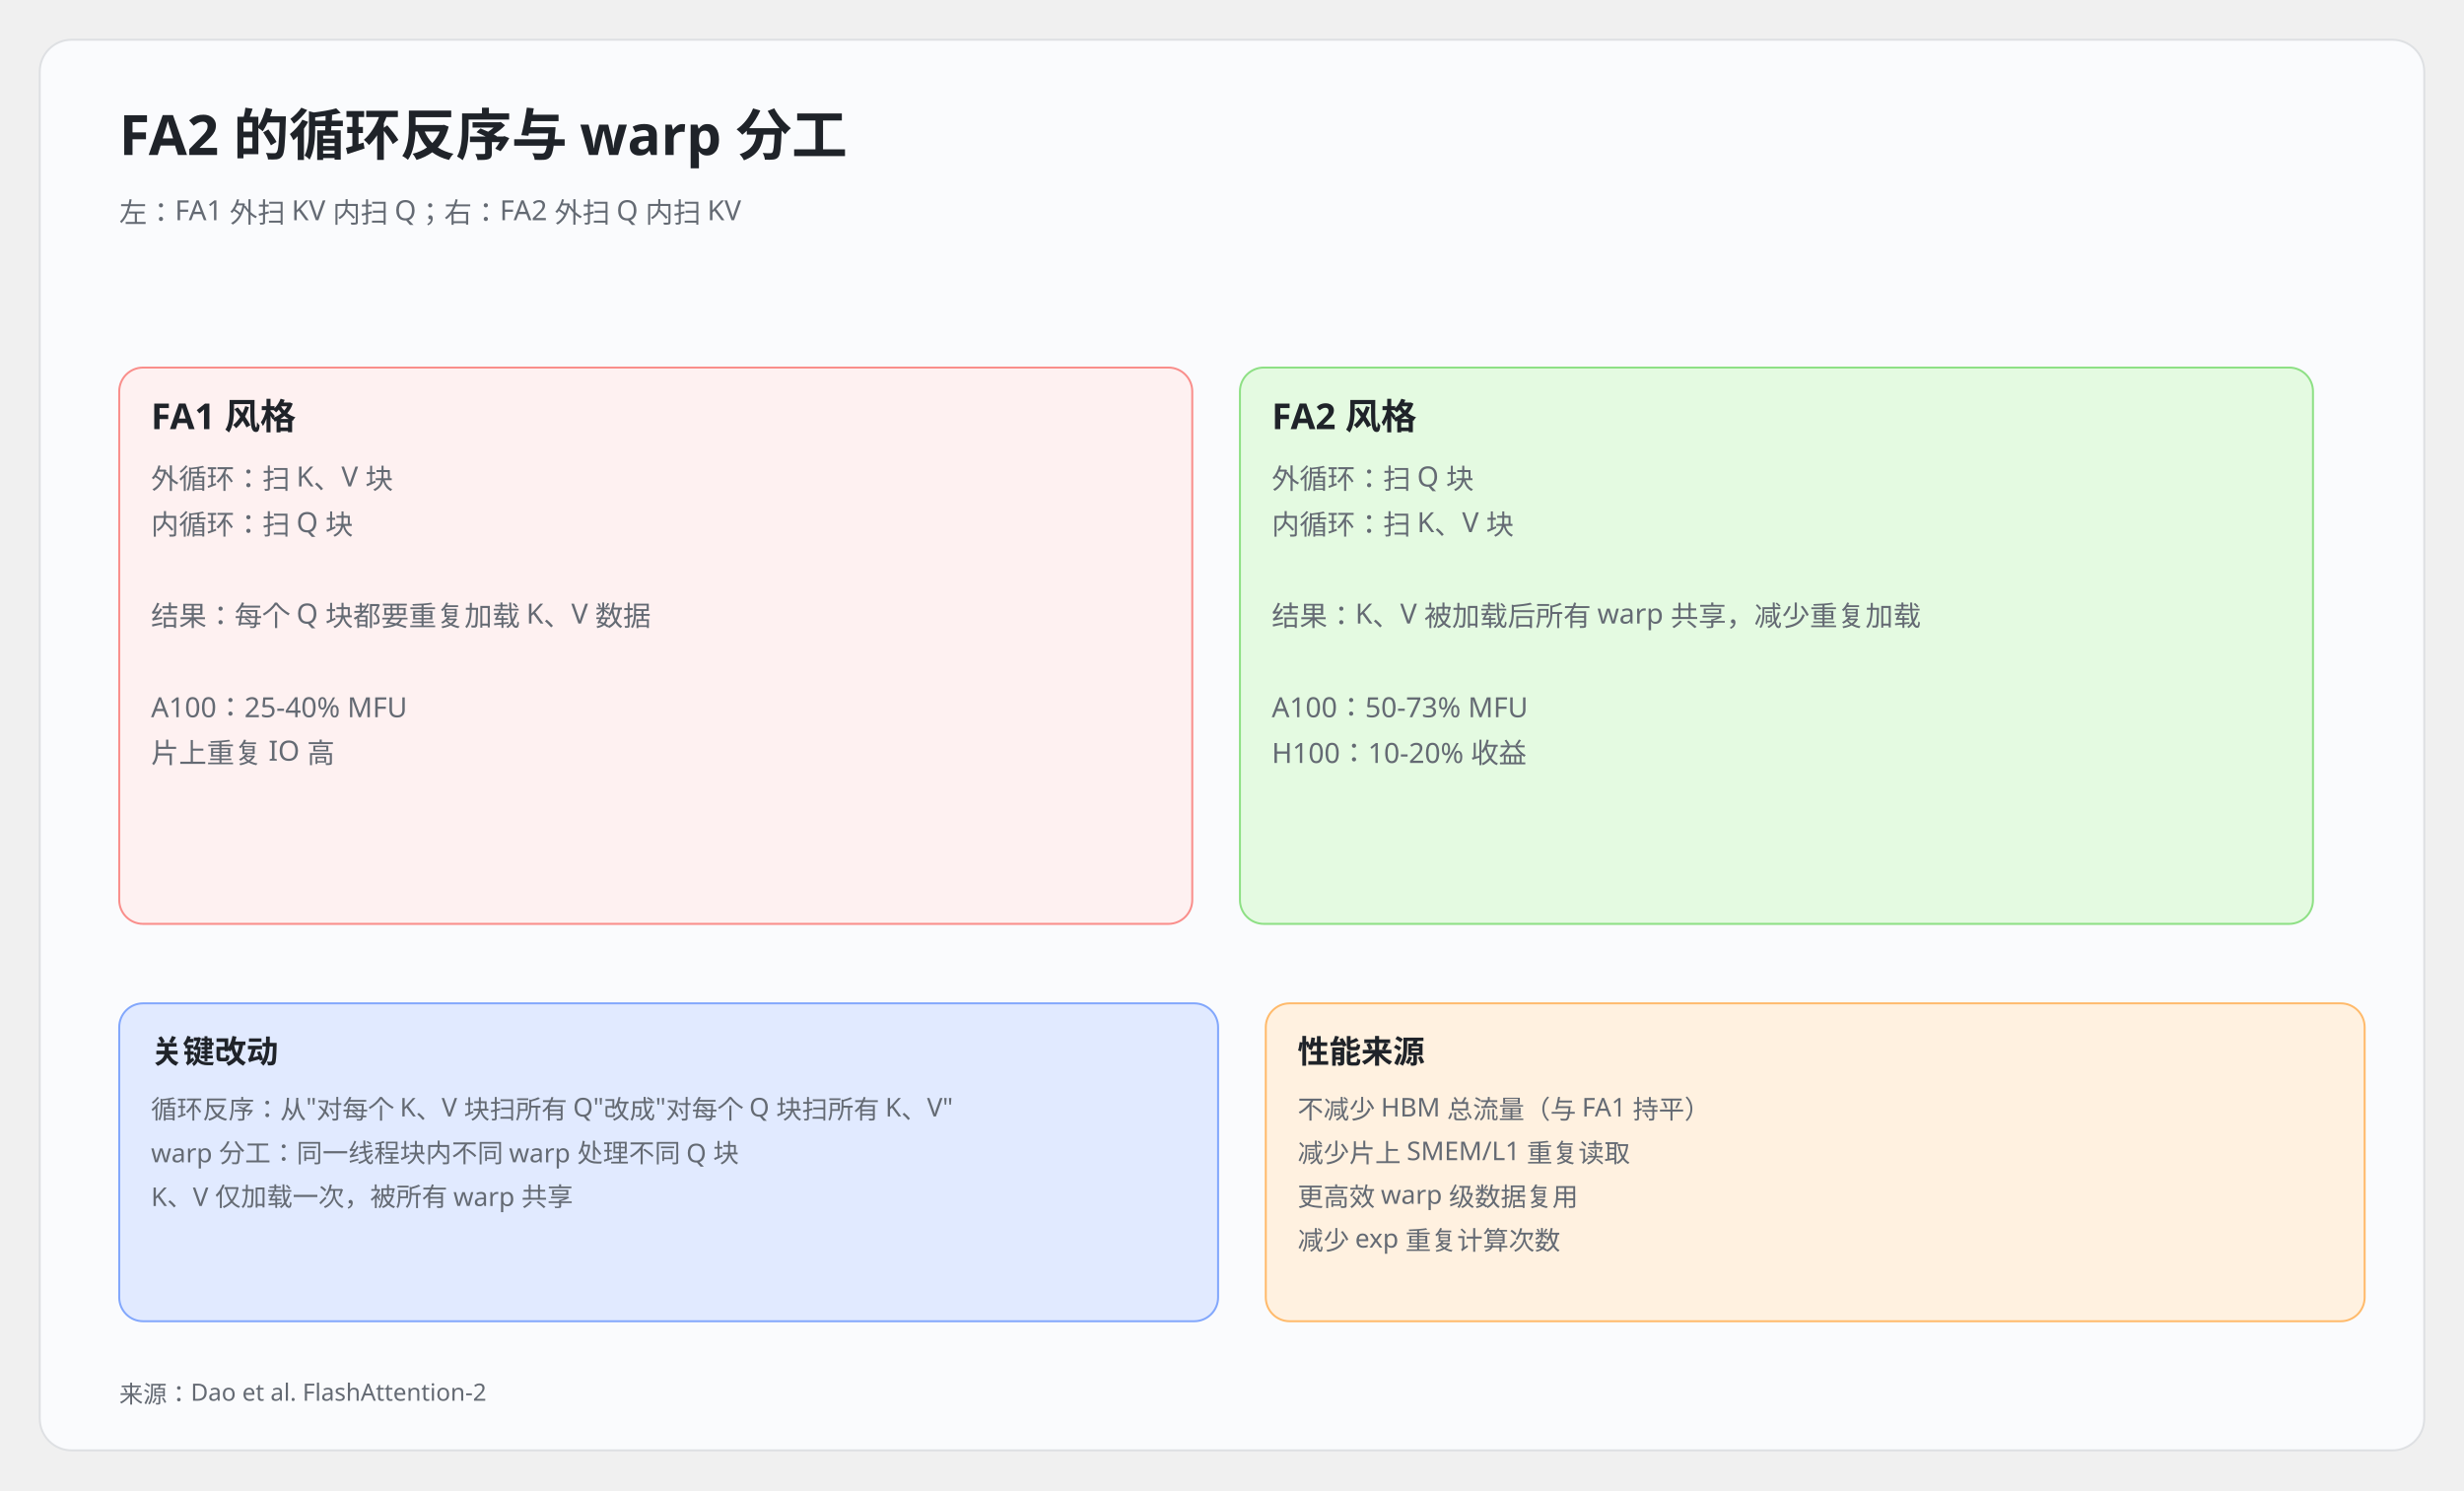
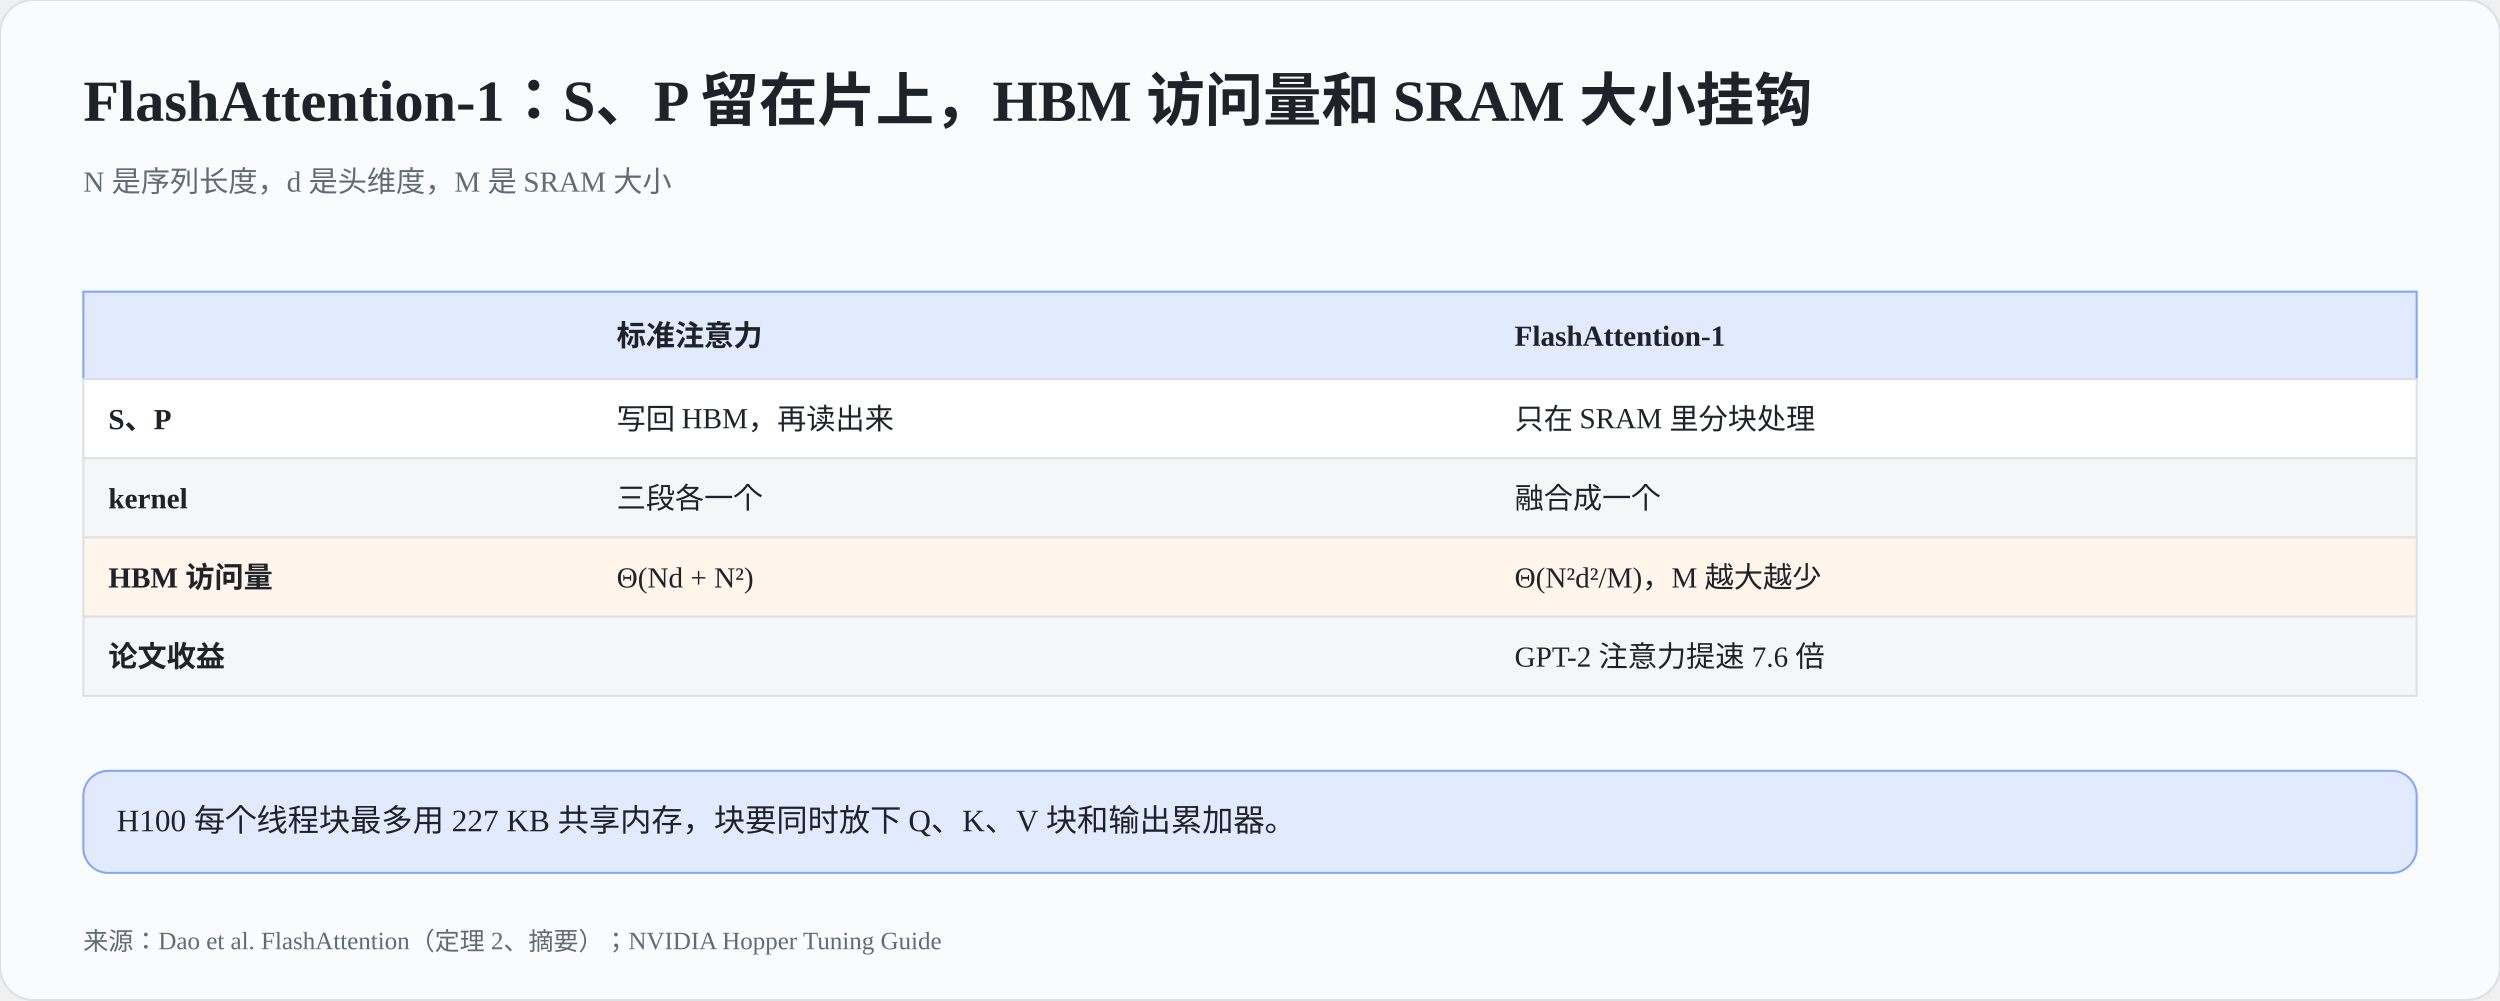
- <svg xmlns="http://www.w3.org/2000/svg" width="1240" height="750" viewBox="-20 -20 1240 750">
-   <g id="o2:1" transform="translate(0, 0)">
-     <rect x="0" y="0" width="1200" height="710" fill="#fafbfd" stroke="#dee0e3" stroke-width="1" rx="16" ry="16" />
-   </g>
-   <g id="a2:1" transform="translate(40, 25.058)">
-     <text font-size="28" font-family="Noto Sans SC, 'PingFang SC', 'Hiragino Sans GB', 'Microsoft YaHei', sans-serif" font-weight="bold" fill="#1f2329" text-anchor="start" dominant-baseline="alphabetic" x="0">
-       <tspan x="0" y="32.942">
-         <tspan x="0" text-anchor="start">FA2 的循环反序与 warp 分工</tspan>
-       </tspan>
-     </text>
-   </g>
-   <g id="a2:2" transform="translate(40, 75.529)">
-     <text font-size="14" font-family="Noto Sans SC, 'PingFang SC', 'Hiragino Sans GB', 'Microsoft YaHei', sans-serif" font-weight="normal" fill="#646a73" text-anchor="start" dominant-baseline="alphabetic" x="0">
-       <tspan x="0" y="16.471">
-         <tspan x="0" text-anchor="start">左：FA1 外扫 KV 内扫 Q；右：FA2 外扫 Q 内扫 KV</tspan>
-       </tspan>
-     </text>
-   </g>
-   <g id="o2:2" transform="translate(40, 165)">
-     <rect x="0" y="0" width="540" height="280" fill="#fef1f1" stroke="#f98e8b" stroke-width="1" rx="12" ry="12" />
-   </g>
-   <g id="a2:3" transform="translate(56, 174.823)">
-     <text font-size="18" font-family="Noto Sans SC, 'PingFang SC', 'Hiragino Sans GB', 'Microsoft YaHei', sans-serif" font-weight="bold" fill="#1f2329" text-anchor="start" dominant-baseline="alphabetic" x="0">
-       <tspan x="0" y="21.177">
-         <tspan x="0" text-anchor="start">FA1 风格</tspan>
-       </tspan>
-     </text>
-   </g>
-   <g id="a2:4" transform="translate(56, 209.529)">
-     <text font-size="14" font-family="Noto Sans SC, 'PingFang SC', 'Hiragino Sans GB', 'Microsoft YaHei', sans-serif" font-weight="normal" fill="#646a73" text-anchor="start" dominant-baseline="alphabetic" x="0">
-       <tspan x="0" y="16.471">
-         <tspan x="0" text-anchor="start">外循环：扫 K、V 块</tspan>
-       </tspan>
-     </text>
-   </g>
-   <g id="a2:5" transform="translate(56, 232.529)">
-     <text font-size="14" font-family="Noto Sans SC, 'PingFang SC', 'Hiragino Sans GB', 'Microsoft YaHei', sans-serif" font-weight="normal" fill="#646a73" text-anchor="start" dominant-baseline="alphabetic" x="0">
-       <tspan x="0" y="16.471">
-         <tspan x="0" text-anchor="start">内循环：扫 Q 块</tspan>
-       </tspan>
-     </text>
-   </g>
-   <g id="a2:7" transform="translate(56, 278.529)">
-     <text font-size="14" font-family="Noto Sans SC, 'PingFang SC', 'Hiragino Sans GB', 'Microsoft YaHei', sans-serif" font-weight="normal" fill="#646a73" text-anchor="start" dominant-baseline="alphabetic" x="0">
-       <tspan x="0" y="16.471">
-         <tspan x="0" text-anchor="start">结果：每个 Q 块都要重复加载 K、V 数据</tspan>
-       </tspan>
-     </text>
-   </g>
-   <g id="a2:9" transform="translate(56, 324.529)">
-     <text font-size="14" font-family="Noto Sans SC, 'PingFang SC', 'Hiragino Sans GB', 'Microsoft YaHei', sans-serif" font-weight="normal" fill="#646a73" text-anchor="start" dominant-baseline="alphabetic" x="0">
-       <tspan x="0" y="16.471">
-         <tspan x="0" text-anchor="start">A100：25-40% MFU</tspan>
-       </tspan>
-     </text>
-   </g>
-   <g id="a2:10" transform="translate(56, 347.529)">
-     <text font-size="14" font-family="Noto Sans SC, 'PingFang SC', 'Hiragino Sans GB', 'Microsoft YaHei', sans-serif" font-weight="normal" fill="#646a73" text-anchor="start" dominant-baseline="alphabetic" x="0">
-       <tspan x="0" y="16.471">
-         <tspan x="0" text-anchor="start">片上重复 IO 高</tspan>
-       </tspan>
-     </text>
-   </g>
-   <g id="o2:3" transform="translate(604, 165)">
-     <rect x="0" y="0" width="540" height="280" fill="#e4fae1" stroke="#8ee085" stroke-width="1" rx="12" ry="12" />
-   </g>
-   <g id="a2:11" transform="translate(620, 174.823)">
-     <text font-size="18" font-family="Noto Sans SC, 'PingFang SC', 'Hiragino Sans GB', 'Microsoft YaHei', sans-serif" font-weight="bold" fill="#1f2329" text-anchor="start" dominant-baseline="alphabetic" x="0">
-       <tspan x="0" y="21.177">
-         <tspan x="0" text-anchor="start">FA2 风格</tspan>
-       </tspan>
-     </text>
-   </g>
-   <g id="a2:12" transform="translate(620, 209.529)">
-     <text font-size="14" font-family="Noto Sans SC, 'PingFang SC', 'Hiragino Sans GB', 'Microsoft YaHei', sans-serif" font-weight="normal" fill="#646a73" text-anchor="start" dominant-baseline="alphabetic" x="0">
-       <tspan x="0" y="16.471">
-         <tspan x="0" text-anchor="start">外循环：扫 Q 块</tspan>
-       </tspan>
-     </text>
-   </g>
-   <g id="a2:13" transform="translate(620, 232.529)">
-     <text font-size="14" font-family="Noto Sans SC, 'PingFang SC', 'Hiragino Sans GB', 'Microsoft YaHei', sans-serif" font-weight="normal" fill="#646a73" text-anchor="start" dominant-baseline="alphabetic" x="0">
-       <tspan x="0" y="16.471">
-         <tspan x="0" text-anchor="start">内循环：扫 K、V 块</tspan>
-       </tspan>
-     </text>
-   </g>
-   <g id="a2:15" transform="translate(620, 278.529)">
-     <text font-size="14" font-family="Noto Sans SC, 'PingFang SC', 'Hiragino Sans GB', 'Microsoft YaHei', sans-serif" font-weight="normal" fill="#646a73" text-anchor="start" dominant-baseline="alphabetic" x="0">
-       <tspan x="0" y="16.471">
-         <tspan x="0" text-anchor="start">结果：K、V 被加载后所有 warp 共享，减少重复加载</tspan>
-       </tspan>
-     </text>
-   </g>
-   <g id="a2:17" transform="translate(620, 324.529)">
-     <text font-size="14" font-family="Noto Sans SC, 'PingFang SC', 'Hiragino Sans GB', 'Microsoft YaHei', sans-serif" font-weight="normal" fill="#646a73" text-anchor="start" dominant-baseline="alphabetic" x="0">
-       <tspan x="0" y="16.471">
-         <tspan x="0" text-anchor="start">A100：50-73% MFU</tspan>
-       </tspan>
-     </text>
-   </g>
-   <g id="a2:18" transform="translate(620, 347.529)">
-     <text font-size="14" font-family="Noto Sans SC, 'PingFang SC', 'Hiragino Sans GB', 'Microsoft YaHei', sans-serif" font-weight="normal" fill="#646a73" text-anchor="start" dominant-baseline="alphabetic" x="0">
-       <tspan x="0" y="16.471">
-         <tspan x="0" text-anchor="start">H100：10-20% 收益</tspan>
-       </tspan>
-     </text>
-   </g>
-   <g id="o2:4" transform="translate(40, 485)">
-     <rect x="0" y="0" width="553" height="160" fill="#e1eaff" stroke="#82a7fc" stroke-width="1" rx="12" ry="12" />
-   </g>
-   <g id="a2:19" transform="translate(56, 496.176)">
-     <text font-size="16" font-family="Noto Sans SC, 'PingFang SC', 'Hiragino Sans GB', 'Microsoft YaHei', sans-serif" font-weight="bold" fill="#1f2329" text-anchor="start" dominant-baseline="alphabetic" x="0">
-       <tspan x="0" y="18.824">
-         <tspan x="0" text-anchor="start">关键改动</tspan>
-       </tspan>
-     </text>
-   </g>
-   <g id="a2:20" transform="translate(56, 527.7055)">
-     <text font-size="13" font-family="Noto Sans SC, 'PingFang SC', 'Hiragino Sans GB', 'Microsoft YaHei', sans-serif" font-weight="normal" fill="#646a73" text-anchor="start" dominant-baseline="alphabetic" x="0">
-       <tspan x="0" y="15.295">
-         <tspan x="0" text-anchor="start">循环反序：从"对每个 K、V 块扫所有 Q"改成"对每个 Q 块扫所有 K、V"</tspan>
-       </tspan>
-     </text>
-   </g>
-   <g id="a2:21" transform="translate(56, 549.7055)">
-     <text font-size="13" font-family="Noto Sans SC, 'PingFang SC', 'Hiragino Sans GB', 'Microsoft YaHei', sans-serif" font-weight="normal" fill="#646a73" text-anchor="start" dominant-baseline="alphabetic" x="0">
-       <tspan x="0" y="15.295">
-         <tspan x="0" text-anchor="start">warp 分工：同一线程块内不同 warp 处理不同 Q 块</tspan>
-       </tspan>
-     </text>
-   </g>
-   <g id="a2:22" transform="translate(56, 571.7055)">
-     <text font-size="13" font-family="Noto Sans SC, 'PingFang SC', 'Hiragino Sans GB', 'Microsoft YaHei', sans-serif" font-weight="normal" fill="#646a73" text-anchor="start" dominant-baseline="alphabetic" x="0">
-       <tspan x="0" y="15.295">
-         <tspan x="0" text-anchor="start">K、V 仅加载一次，被所有 warp 共享</tspan>
-       </tspan>
-     </text>
-   </g>
-   <g id="o2:5" transform="translate(617, 485)">
-     <rect x="0" y="0" width="553" height="160" fill="#fff1e0" stroke="#ffba6b" stroke-width="1" rx="12" ry="12" />
-   </g>
-   <g id="a2:23" transform="translate(633, 496.176)">
-     <text font-size="16" font-family="Noto Sans SC, 'PingFang SC', 'Hiragino Sans GB', 'Microsoft YaHei', sans-serif" font-weight="bold" fill="#1f2329" text-anchor="start" dominant-baseline="alphabetic" x="0">
-       <tspan x="0" y="18.824">
-         <tspan x="0" text-anchor="start">性能来源</tspan>
-       </tspan>
-     </text>
-   </g>
-   <g id="a2:24" transform="translate(633, 527.7055)">
-     <text font-size="13" font-family="Noto Sans SC, 'PingFang SC', 'Hiragino Sans GB', 'Microsoft YaHei', sans-serif" font-weight="normal" fill="#646a73" text-anchor="start" dominant-baseline="alphabetic" x="0">
-       <tspan x="0" y="15.295">
-         <tspan x="0" text-anchor="start">不减少 HBM 总流量（与 FA1 持平）</tspan>
-       </tspan>
-     </text>
-   </g>
-   <g id="a2:25" transform="translate(633, 549.7055)">
-     <text font-size="13" font-family="Noto Sans SC, 'PingFang SC', 'Hiragino Sans GB', 'Microsoft YaHei', sans-serif" font-weight="normal" fill="#646a73" text-anchor="start" dominant-baseline="alphabetic" x="0">
-       <tspan x="0" y="15.295">
-         <tspan x="0" text-anchor="start">减少片上 SMEM/L1 重复读取</tspan>
-       </tspan>
-     </text>
-   </g>
-   <g id="a2:26" transform="translate(633, 571.7055)">
-     <text font-size="13" font-family="Noto Sans SC, 'PingFang SC', 'Hiragino Sans GB', 'Microsoft YaHei', sans-serif" font-weight="normal" fill="#646a73" text-anchor="start" dominant-baseline="alphabetic" x="0">
-       <tspan x="0" y="15.295">
-         <tspan x="0" text-anchor="start">更高效 warp 级数据复用</tspan>
-       </tspan>
-     </text>
-   </g>
-   <g id="a2:27" transform="translate(633, 593.7055)">
-     <text font-size="13" font-family="Noto Sans SC, 'PingFang SC', 'Hiragino Sans GB', 'Microsoft YaHei', sans-serif" font-weight="normal" fill="#646a73" text-anchor="start" dominant-baseline="alphabetic" x="0">
-       <tspan x="0" y="15.295">
-         <tspan x="0" text-anchor="start">减少 exp 重复计算次数</tspan>
-       </tspan>
-     </text>
-   </g>
-   <g id="a2:28" transform="translate(40, 671.882)">
-     <text font-size="12" font-family="Noto Sans SC, 'PingFang SC', 'Hiragino Sans GB', 'Microsoft YaHei', sans-serif" font-weight="normal" fill="#646a73" text-anchor="start" dominant-baseline="alphabetic" x="0">
-       <tspan x="0" y="14.118">
-         <tspan x="0" text-anchor="start">来源：Dao et al. FlashAttention-2</tspan>
-       </tspan>
-     </text>
-   </g>
+ <svg xmlns="http://www.w3.org/2000/svg" viewBox="0 0 1200 480" width="1200" height="480">
+   <rect x="0" y="0" width="1200" height="480" rx="16" fill="#FAFBFD" stroke="#DEE0E3" />
+   <text x="40" y="58" font-size="28" fill="#1F2329" font-weight="bold">FlashAttention-1：S、P 留在片上，HBM 访问量和 SRAM 大小挂钩</text>
+   <text x="40" y="92" font-size="14" fill="#646A73">N 是序列长度，d 是头维度，M 是 SRAM 大小</text>
+   <rect x="40" y="140" width="1120" height="42" rx="0" fill="#E1EAFF" stroke="#82A7FC" stroke-width="1" />
+   <text x="52" y="166" font-size="14" fill="#1F2329" font-weight="bold" />
+   <text x="296" y="166" font-size="14" fill="#1F2329" font-weight="bold">标准注意力</text>
+   <text x="727" y="166" font-size="14" fill="#1F2329" font-weight="bold">FlashAttention-1</text>
+   <rect x="40" y="182" width="1120" height="38" rx="0" fill="#FFFFFF" stroke="#DEE0E3" stroke-width="1" />
+   <text x="52" y="206" font-size="14" fill="#1F2329" font-weight="bold">S、P</text>
+   <text x="296" y="206" font-size="14" fill="#1F2329">写回 HBM，再读出来</text>
+   <text x="727" y="206" font-size="14" fill="#1F2329">只在 SRAM 里分块处理</text>
+   <rect x="40" y="220" width="1120" height="38" rx="0" fill="#F5F6F7" stroke="#DEE0E3" stroke-width="1" />
+   <text x="52" y="244" font-size="14" fill="#1F2329" font-weight="bold">kernel</text>
+   <text x="296" y="244" font-size="14" fill="#1F2329">三段各一个</text>
+   <text x="727" y="244" font-size="14" fill="#1F2329">融合成一个</text>
+   <rect x="40" y="258" width="1120" height="38" rx="0" fill="#FFF5EB" stroke="#DEE0E3" stroke-width="1" />
+   <text x="52" y="282" font-size="14" fill="#1F2329" font-weight="bold">HBM 访问量</text>
+   <text x="296" y="282" font-size="14" fill="#1F2329">Θ(Nd + N²)</text>
+   <text x="727" y="282" font-size="14" fill="#1F2329">Θ(N²d²/M)，M 越大越少</text>
+   <rect x="40" y="296" width="1120" height="38" rx="0" fill="#F5F6F7" stroke="#DEE0E3" stroke-width="1" />
+   <text x="52" y="320" font-size="14" fill="#1F2329" font-weight="bold">论文收益</text>
+   <text x="296" y="320" font-size="14" fill="#1F2329" />
+   <text x="727" y="320" font-size="14" fill="#1F2329">GPT-2 注意力提速 7.6 倍</text>
+   <rect x="40" y="370" width="1120" height="49" rx="12" fill="#E1EAFF" stroke="#82A7FC" stroke-width="1" />
+   <text x="56" y="399" font-size="15" fill="#1F2329">H100 每个线程块最多用 227 KB 共享内存，块要同时放下 Q、K、V 块和输出累加器。</text>
+   <text x="40" y="456" font-size="12" fill="#646A73">来源：Dao et al. FlashAttention（定理 2、摘要）；NVIDIA Hopper Tuning Guide</text>
</svg>
